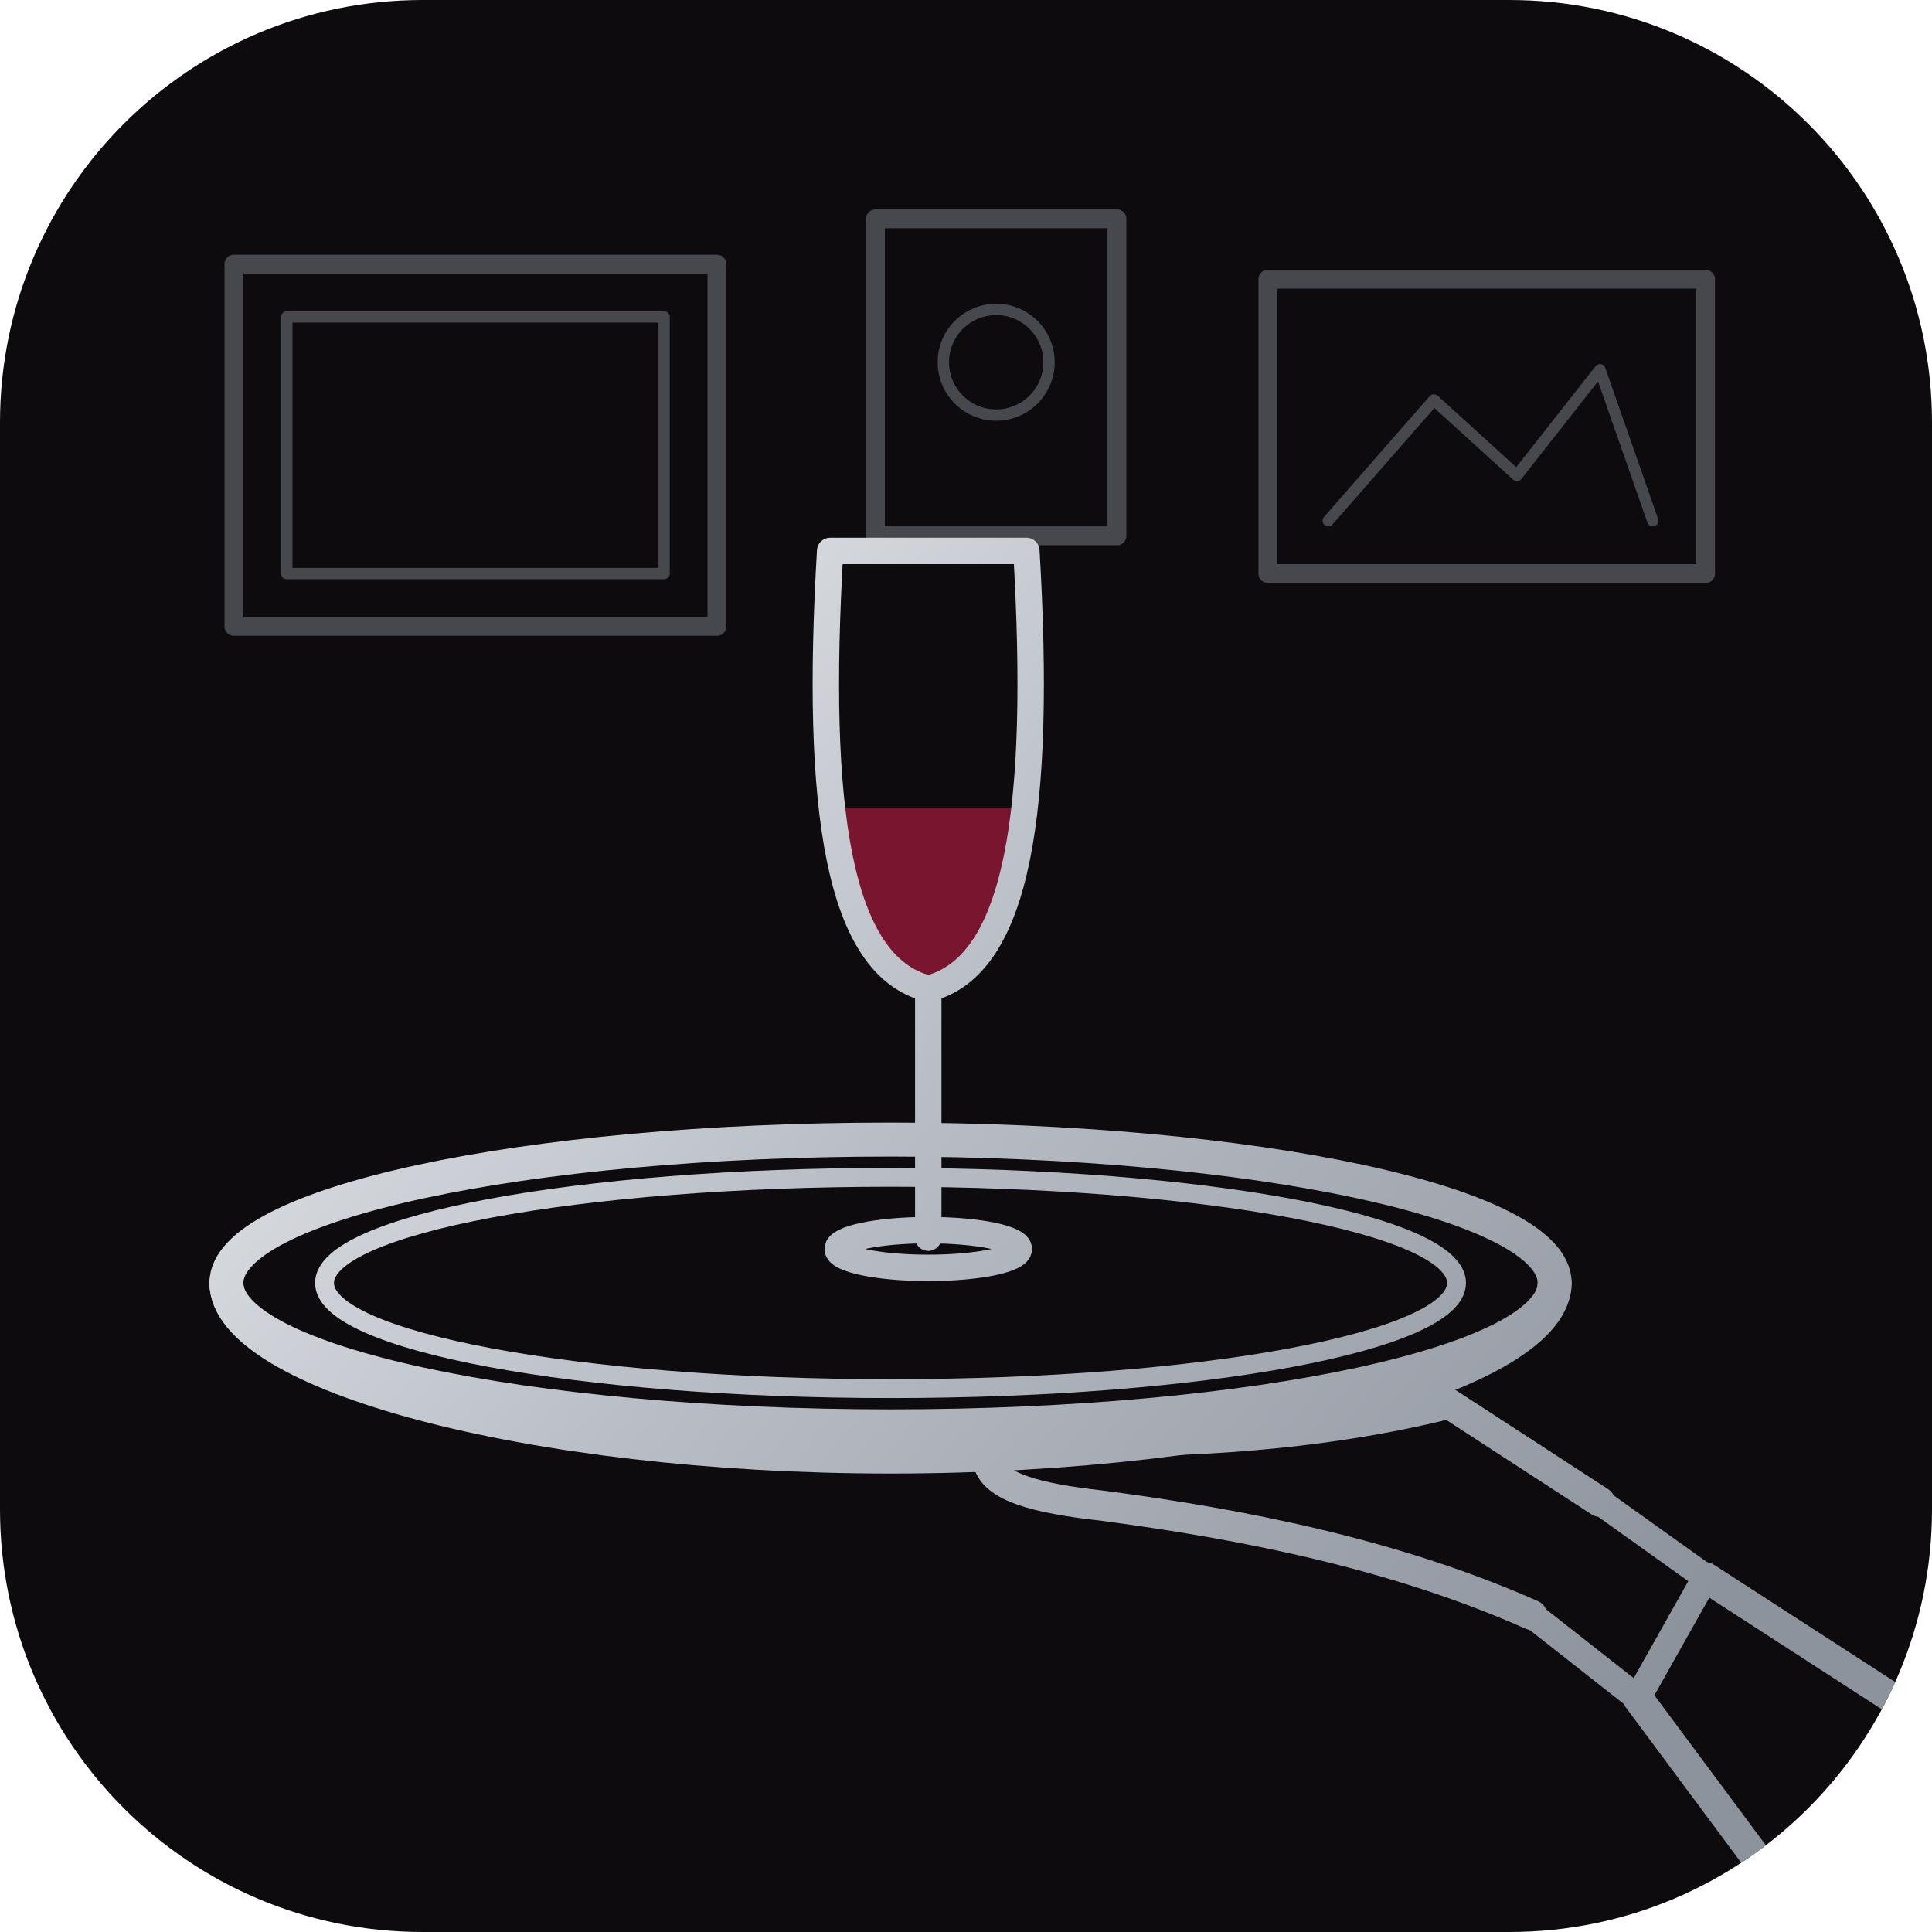
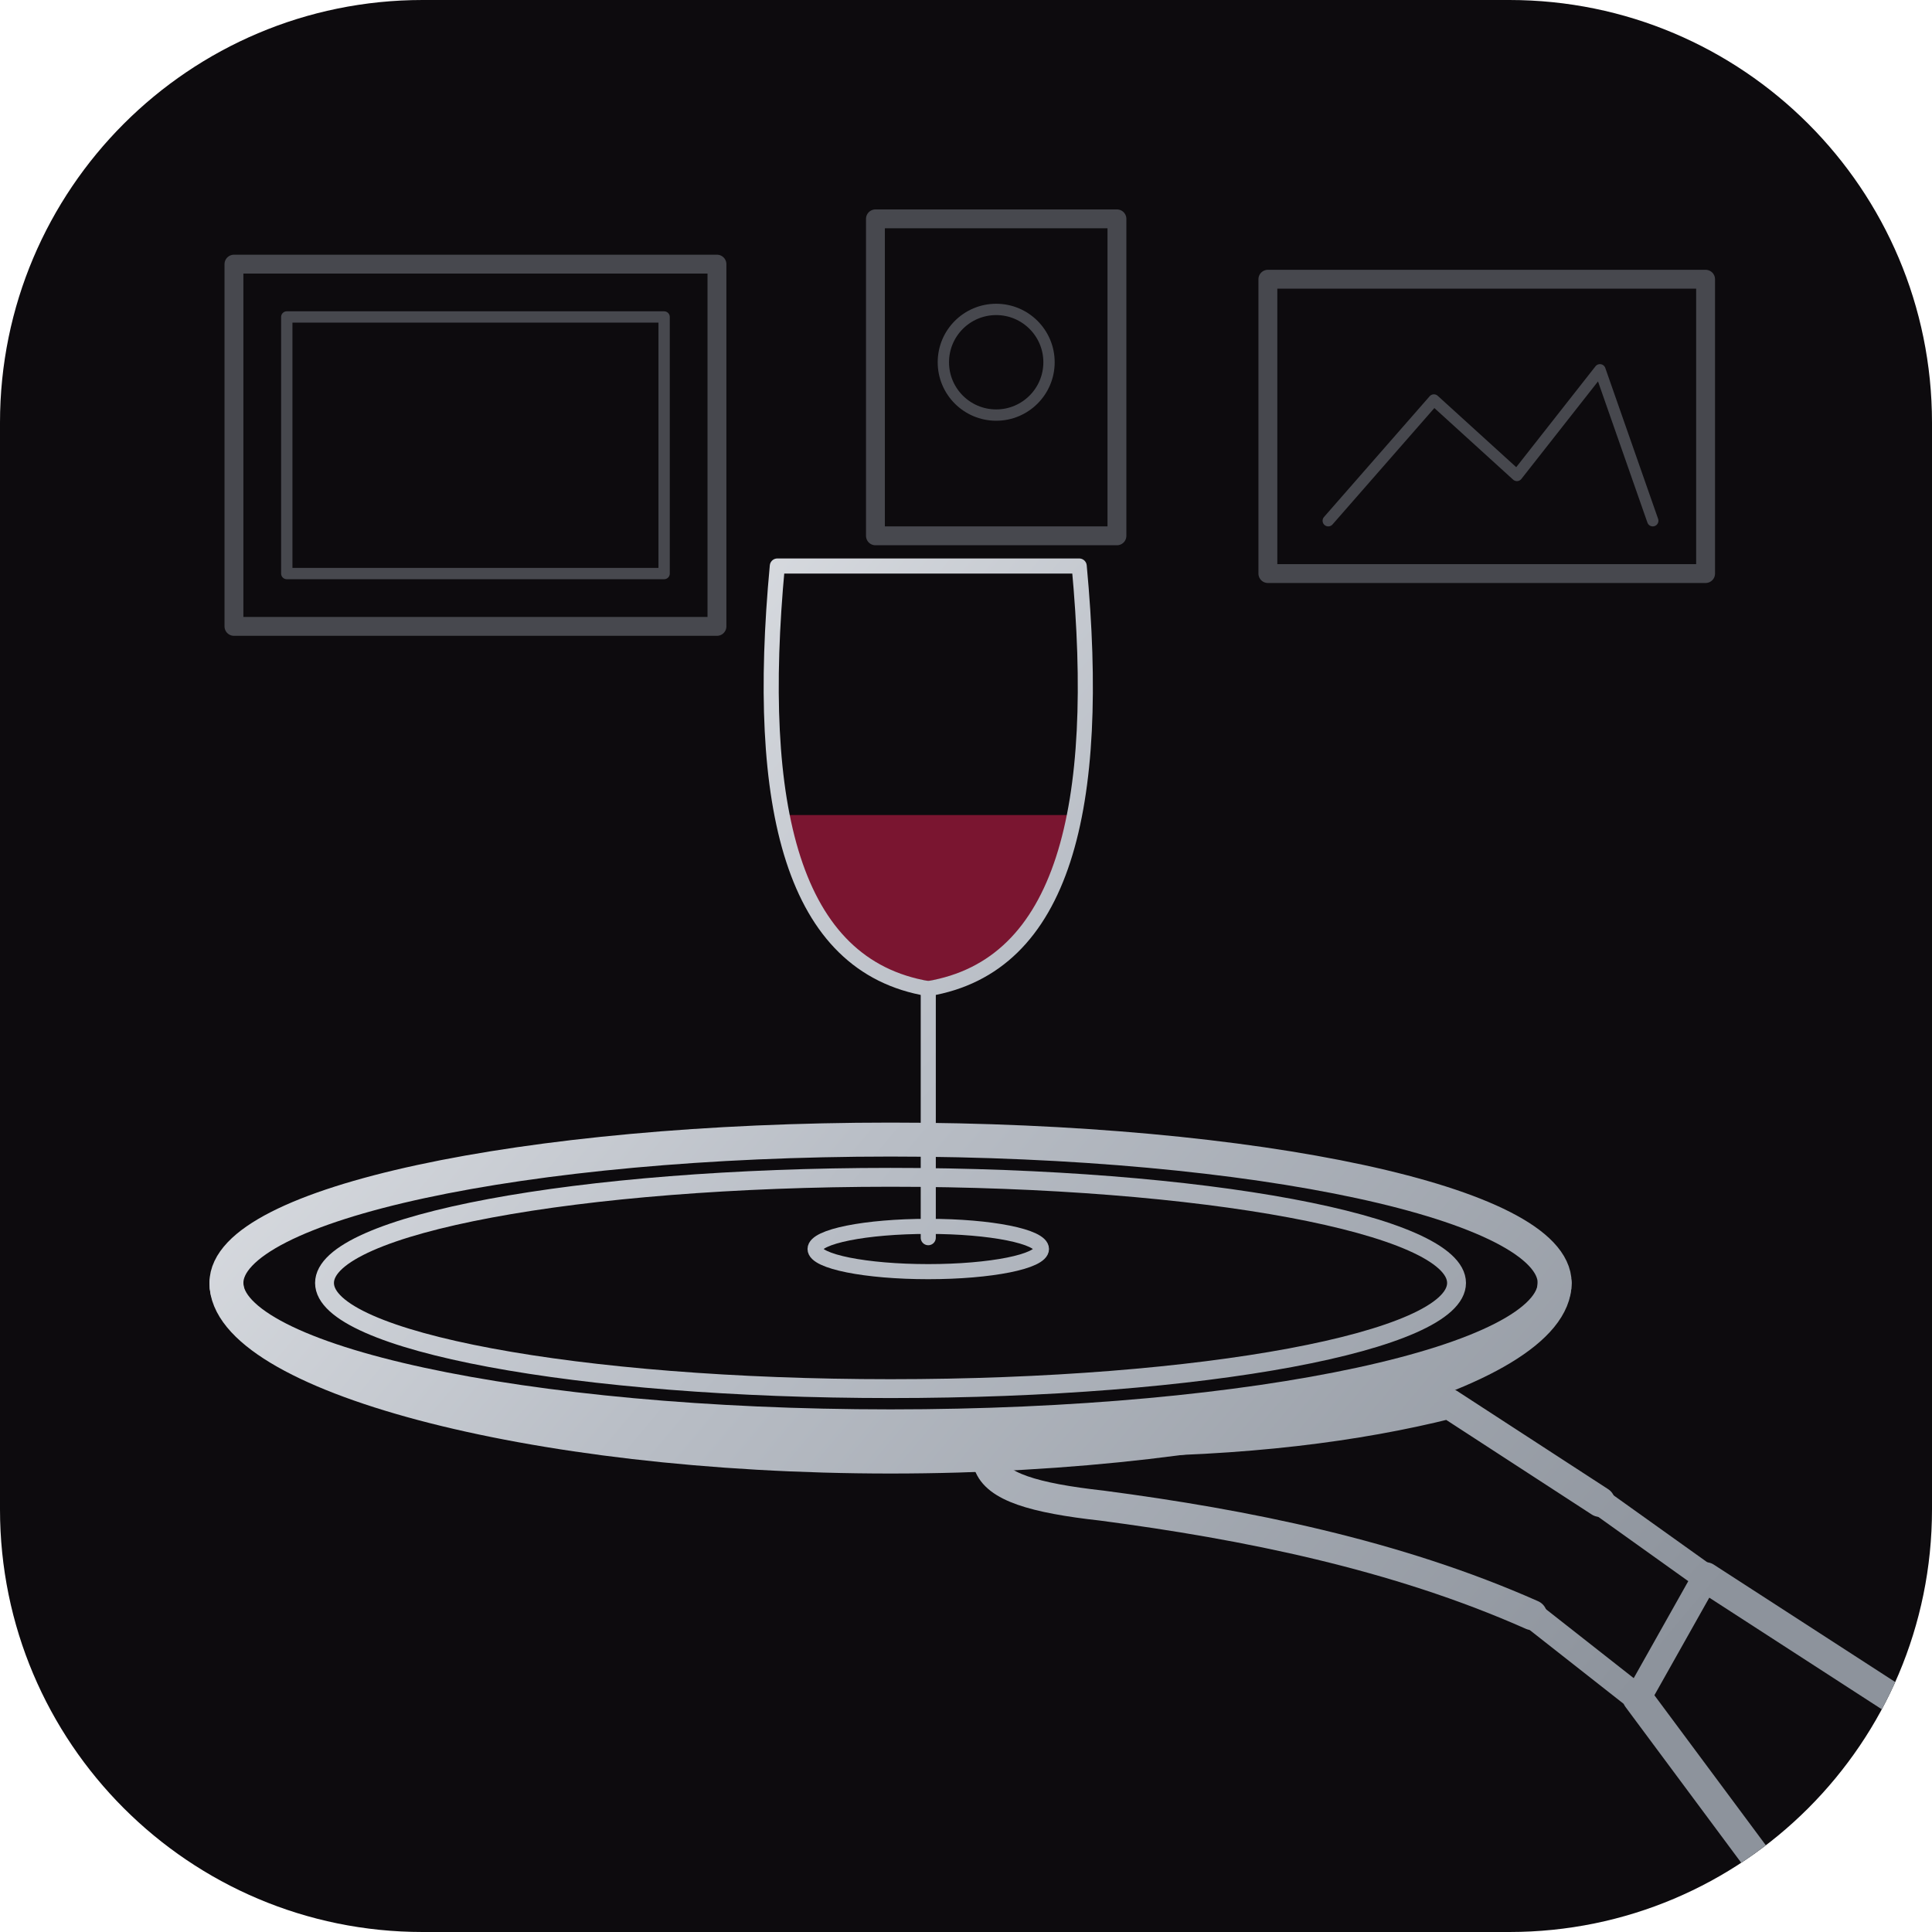
<svg xmlns="http://www.w3.org/2000/svg" viewBox="0 0 512 512">
  <defs>
    <linearGradient id="silver" gradientUnits="userSpaceOnUse" x1="60" y1="120" x2="440" y2="440">
      <stop offset="0" stop-color="#f4f5f7" />
      <stop offset="0.5" stop-color="#b9bec6" />
      <stop offset="1" stop-color="#8d939c" />
    </linearGradient>
    <clipPath id="tile">
      <rect width="512" height="512" rx="112" />
    </clipPath>
  </defs>
  <rect width="512" height="512" rx="112" fill="#0d0b0e" />
  <g clip-path="url(#tile)" fill="none" stroke-linecap="round" stroke-linejoin="round">
    <g stroke="#8d939c" stroke-width="5" opacity=".45">
      <rect x="62" y="70" width="128" height="96" />
      <rect x="76" y="84" width="100" height="68" stroke-width="3" />
      <rect x="232" y="58" width="64" height="84" />
      <rect x="336" y="74" width="116" height="78" />
      <circle cx="264" cy="96" r="14" stroke-width="3" />
      <path d="M352 138 L380 106 L402 126 L424 98 L438 138" stroke-width="3" />
    </g>
-     <path d="M222 214 H270 C269 238 262 254 246 259 C230 254 223 238 222 214 Z" fill="#7a1530" />
+     <path d="M207 216 H285 C283 240 271 256 246 260 C221 256 209 240 207 216 Z" fill="#7a1530" />
    <g stroke="url(#silver)" stroke-width="9">
-       <g stroke-width="7">
-         <path d="M220 146 H272 C276 214 270 256 246 262 C222 256 216 214 220 146 Z" />
+       <g stroke-width="4">
+         <path d="M206 150 H286 C292 214 282 256 246 262 C210 256 200 214 206 150 Z" />
        <path d="M246 262 V328" />
-         <ellipse cx="246" cy="331" rx="24" ry="5" />
+         <ellipse cx="246" cy="331" rx="30" ry="6" />
      </g>
      <ellipse cx="236" cy="340" rx="176" ry="38" />
      <ellipse cx="236" cy="340" rx="150" ry="28" stroke-width="5" />
      <path d="M60 340 C60 364 140 386 236 386 C332 386 412 364 412 340" />
    </g>
    <g stroke="url(#silver)" stroke-width="8">
      <path d="M262 388 C262 382 272 381 292 382 C330 382 360 378 384 372 L424 398" />
      <path d="M262 388 C264 394 274 397 292 399 C330 404 370 412 406 428" />
      <path d="M424 398 L452 418 L434 450 L406 428" stroke-width="7" />
      <path d="M452 418 L520 462 M434 450 L486 520" />
    </g>
  </g>
</svg>
